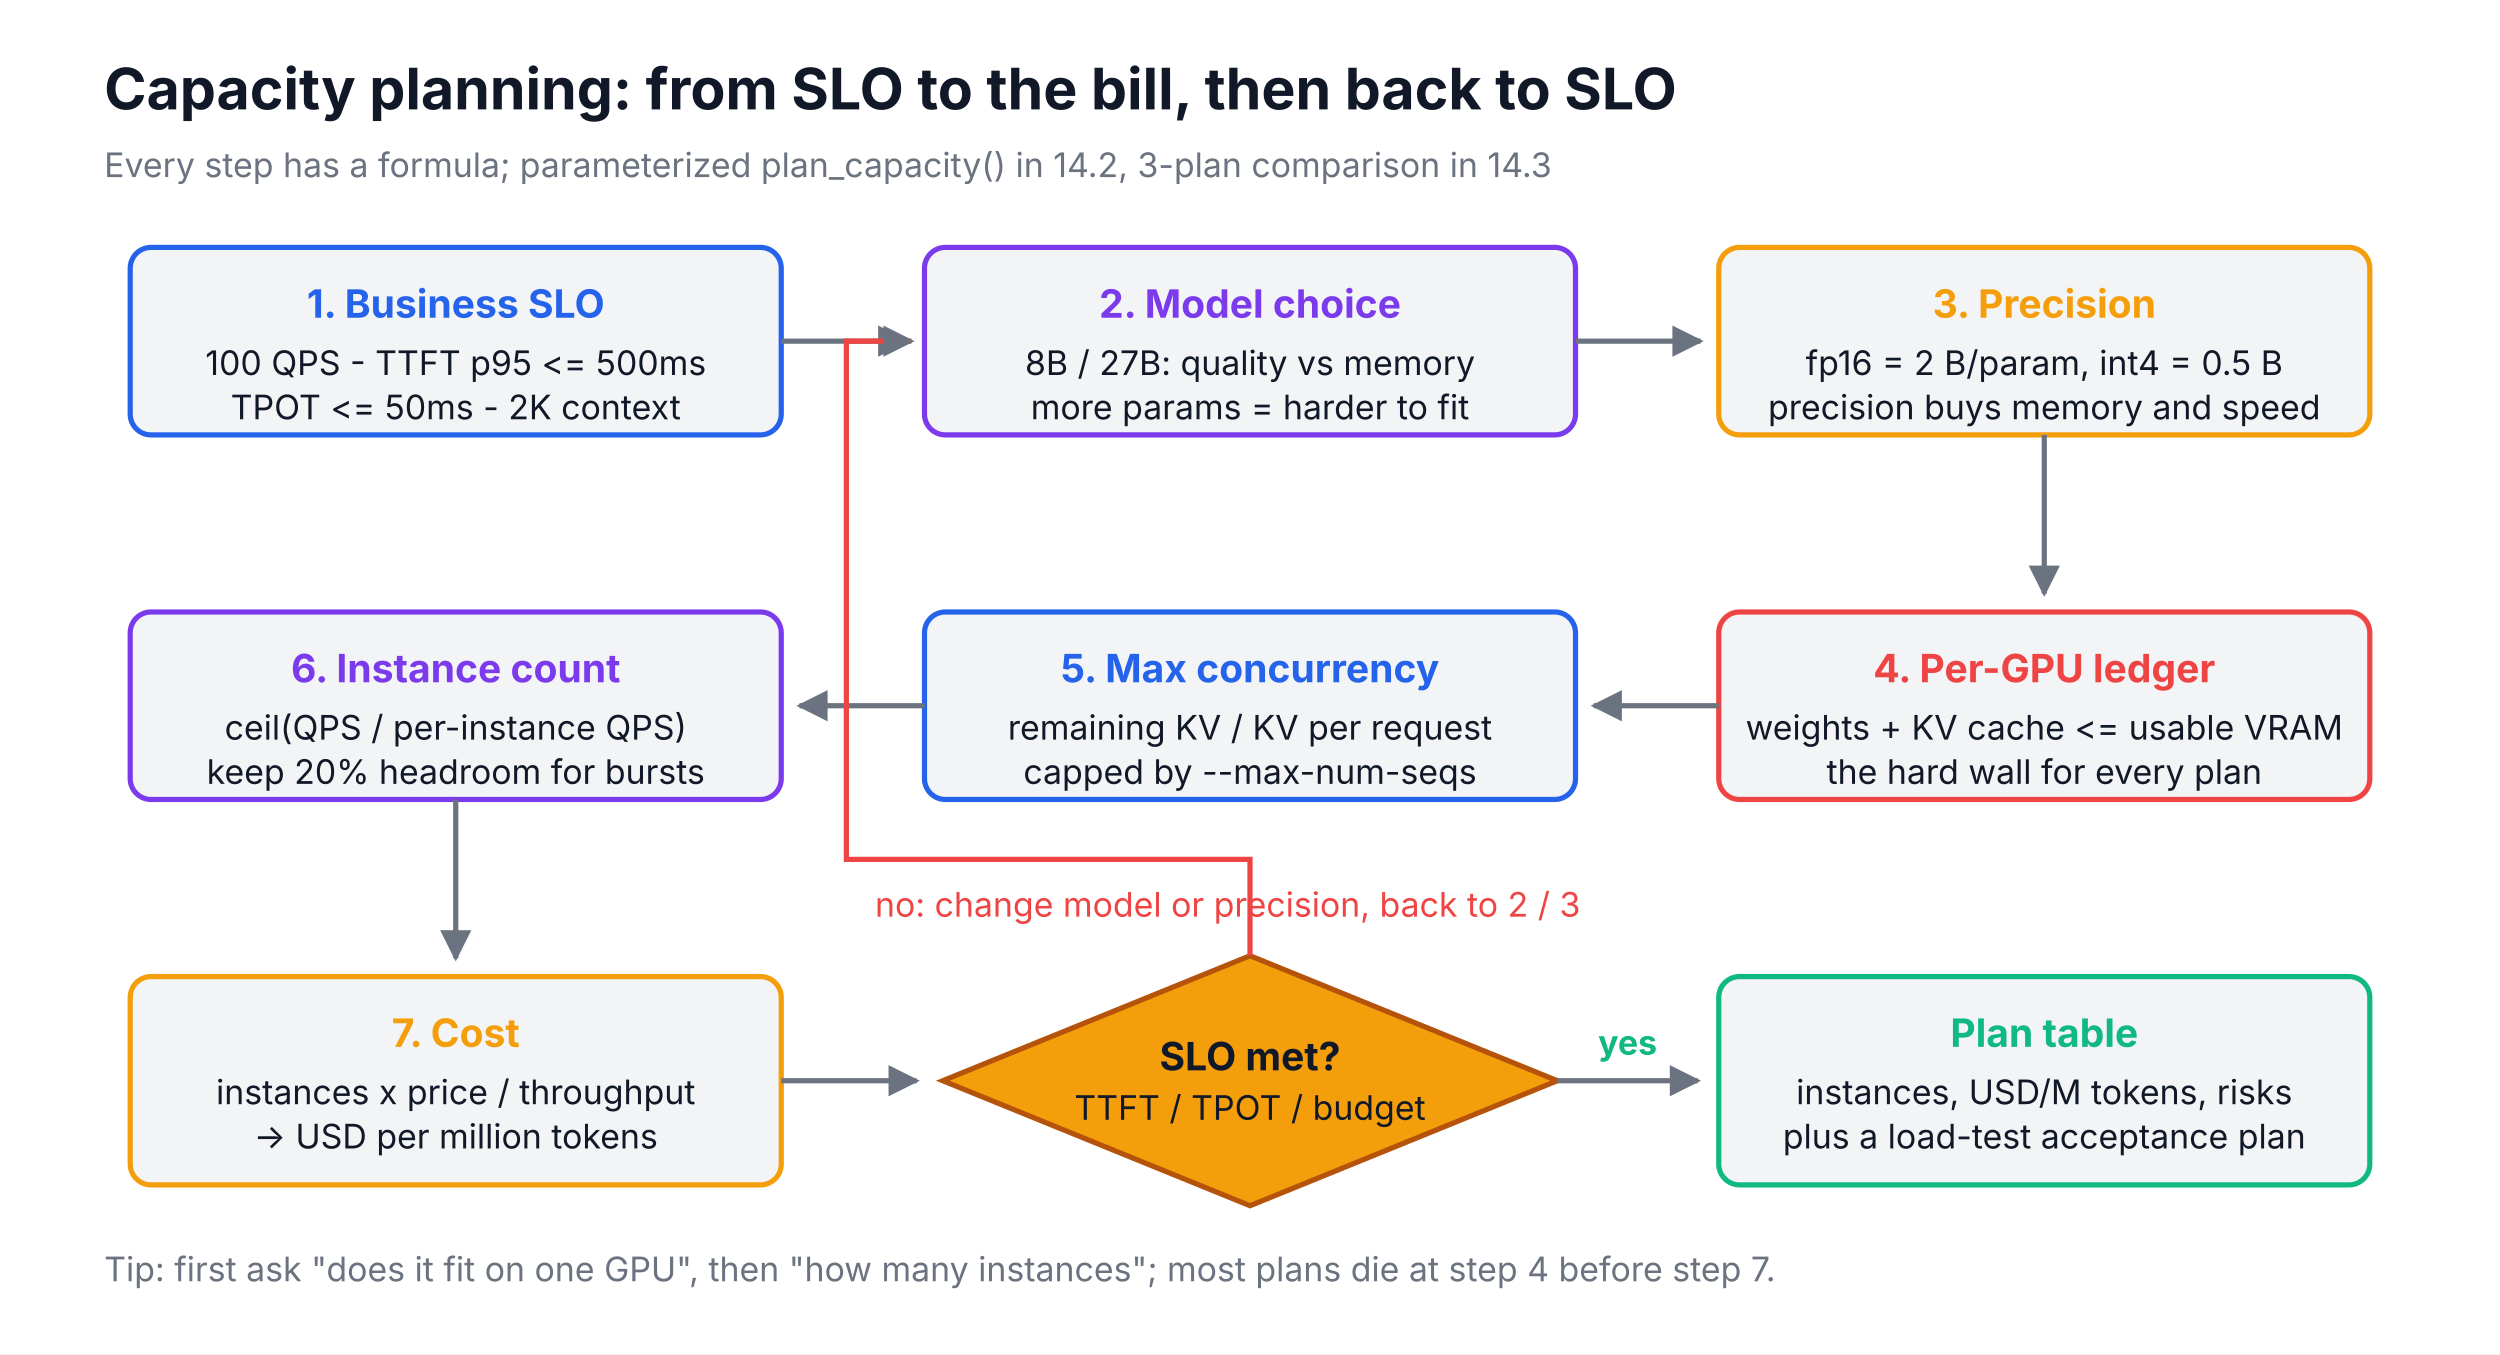
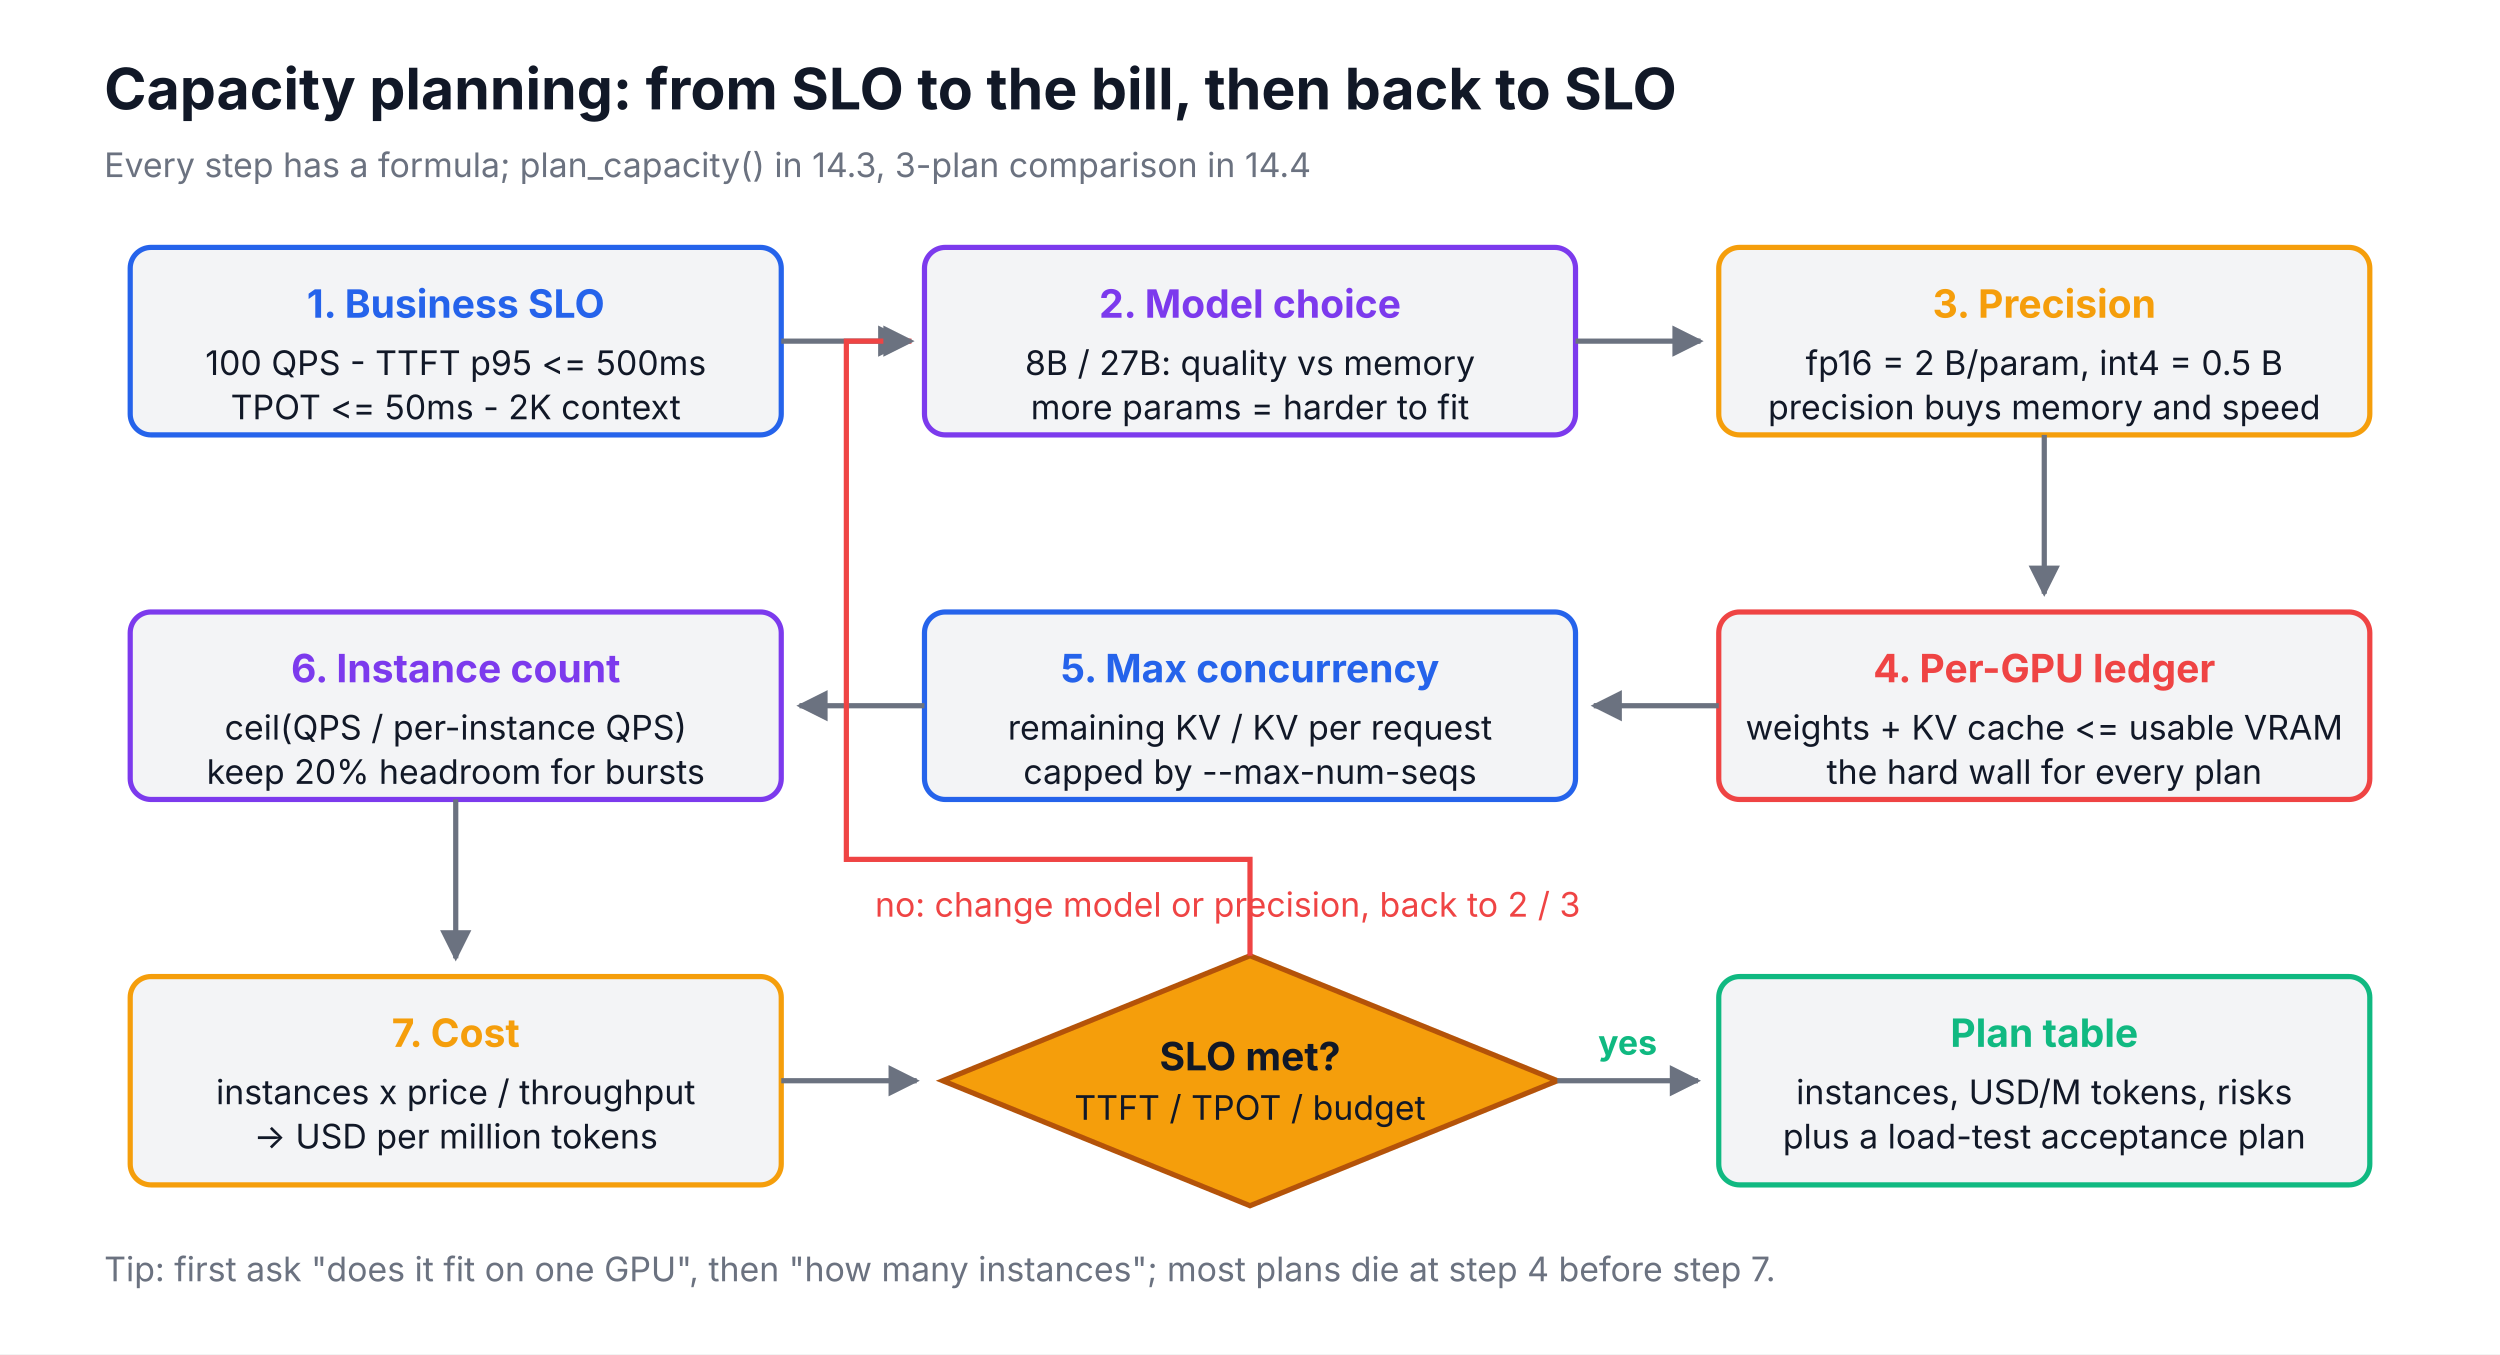
<svg xmlns="http://www.w3.org/2000/svg" width="960" height="520" viewBox="0 0 960 520">
  <defs>
    <marker id="arrow" viewBox="0 0 10 10" refX="9" refY="5" markerWidth="6" markerHeight="6" orient="auto-start-reverse">
      <path d="M 0 0 L 10 5 L 0 10 z" fill="#6B7280" />
    </marker>
  </defs>
  <rect width="960" height="520" fill="#FFFFFF" />
  <g font-family="Inter, 'Noto Sans SC', 'DejaVu Sans', sans-serif">
    <text x="40" y="42" font-size="22" font-weight="700" fill="#111827">Capacity planning: from SLO to the bill, then back to SLO</text>
-     <text x="40" y="68" font-size="13" fill="#6B7280">Every step has a formula; parameterized plan_capacity() in 14.2, 3-plan comparison in 14.3</text>
+     <text x="40" y="68" font-size="13" fill="#6B7280">Every step has a formula; plan_capacity() in 14.3, 3-plan comparison in 14.4</text>
    <rect x="50" y="95" width="250" height="72" rx="8" fill="#F3F4F6" stroke="#2563EB" stroke-width="2" />
    <text x="175" y="122" font-size="15" font-weight="700" text-anchor="middle" fill="#2563EB">1. Business SLO</text>
    <text x="175" y="144" font-size="13" text-anchor="middle" fill="#111827">100 QPS - TTFT p95 &lt;= 500ms</text>
    <text x="175" y="161" font-size="13" text-anchor="middle" fill="#111827">TPOT &lt;= 50ms - 2K context</text>
    <line x1="300" y1="131" x2="348" y2="131" stroke="#6B7280" stroke-width="2" marker-end="url(#arrow)" />
    <rect x="355" y="95" width="250" height="72" rx="8" fill="#F3F4F6" stroke="#7C3AED" stroke-width="2" />
    <text x="480" y="122" font-size="15" font-weight="700" text-anchor="middle" fill="#7C3AED">2. Model choice</text>
    <text x="480" y="144" font-size="13" text-anchor="middle" fill="#111827">8B / 27B: quality vs memory</text>
    <text x="480" y="161" font-size="13" text-anchor="middle" fill="#111827">more params = harder to fit</text>
    <line x1="605" y1="131" x2="653" y2="131" stroke="#6B7280" stroke-width="2" marker-end="url(#arrow)" />
    <rect x="660" y="95" width="250" height="72" rx="8" fill="#F3F4F6" stroke="#F59E0B" stroke-width="2" />
    <text x="785" y="122" font-size="15" font-weight="700" text-anchor="middle" fill="#F59E0B">3. Precision</text>
    <text x="785" y="144" font-size="13" text-anchor="middle" fill="#111827">fp16 = 2 B/param, int4 = 0.5 B</text>
    <text x="785" y="161" font-size="13" text-anchor="middle" fill="#111827">precision buys memory and speed</text>
    <line x1="785" y1="167" x2="785" y2="228" stroke="#6B7280" stroke-width="2" marker-end="url(#arrow)" />
    <rect x="660" y="235" width="250" height="72" rx="8" fill="#F3F4F6" stroke="#EF4444" stroke-width="2" />
    <text x="785" y="262" font-size="15" font-weight="700" text-anchor="middle" fill="#EF4444">4. Per-GPU ledger</text>
    <text x="785" y="284" font-size="13" text-anchor="middle" fill="#111827">weights + KV cache &lt;= usable VRAM</text>
    <text x="785" y="301" font-size="13" text-anchor="middle" fill="#111827">the hard wall for every plan</text>
    <line x1="660" y1="271" x2="612" y2="271" stroke="#6B7280" stroke-width="2" marker-end="url(#arrow)" />
    <rect x="355" y="235" width="250" height="72" rx="8" fill="#F3F4F6" stroke="#2563EB" stroke-width="2" />
    <text x="480" y="262" font-size="15" font-weight="700" text-anchor="middle" fill="#2563EB">5. Max concurrency</text>
    <text x="480" y="284" font-size="13" text-anchor="middle" fill="#111827">remaining KV / KV per request</text>
    <text x="480" y="301" font-size="13" text-anchor="middle" fill="#111827">capped by --max-num-seqs</text>
    <line x1="355" y1="271" x2="307" y2="271" stroke="#6B7280" stroke-width="2" marker-end="url(#arrow)" />
    <rect x="50" y="235" width="250" height="72" rx="8" fill="#F3F4F6" stroke="#7C3AED" stroke-width="2" />
    <text x="175" y="262" font-size="15" font-weight="700" text-anchor="middle" fill="#7C3AED">6. Instance count</text>
    <text x="175" y="284" font-size="13" text-anchor="middle" fill="#111827">ceil(QPS / per-instance QPS)</text>
    <text x="175" y="301" font-size="13" text-anchor="middle" fill="#111827">keep 20% headroom for bursts</text>
    <line x1="175" y1="307" x2="175" y2="368" stroke="#6B7280" stroke-width="2" marker-end="url(#arrow)" />
    <rect x="50" y="375" width="250" height="80" rx="8" fill="#F3F4F6" stroke="#F59E0B" stroke-width="2" />
    <text x="175" y="402" font-size="15" font-weight="700" text-anchor="middle" fill="#F59E0B">7. Cost</text>
    <text x="175" y="424" font-size="13" text-anchor="middle" fill="#111827">instances x price / throughput</text>
    <text x="175" y="441" font-size="13" text-anchor="middle" fill="#111827">-&gt; USD per million tokens</text>
    <line x1="300" y1="415" x2="352" y2="415" stroke="#6B7280" stroke-width="2" marker-end="url(#arrow)" />
    <polygon points="480,367 598,415 480,463 362,415" fill="#F59E0B" stroke="#B45309" stroke-width="2" />
    <text x="480" y="411" font-size="15" font-weight="700" text-anchor="middle" fill="#111827">SLO met?</text>
    <text x="480" y="430" font-size="13" text-anchor="middle" fill="#111827">TTFT / TPOT / budget</text>
    <line x1="598" y1="415" x2="652" y2="415" stroke="#6B7280" stroke-width="2" marker-end="url(#arrow)" />
    <text x="625" y="405" font-size="13" text-anchor="middle" fill="#10B981" font-weight="700">yes</text>
    <rect x="660" y="375" width="250" height="80" rx="8" fill="#F3F4F6" stroke="#10B981" stroke-width="2" />
    <text x="785" y="402" font-size="15" font-weight="700" text-anchor="middle" fill="#10B981">Plan table</text>
    <text x="785" y="424" font-size="13" text-anchor="middle" fill="#111827">instances, USD/M tokens, risks</text>
    <text x="785" y="441" font-size="13" text-anchor="middle" fill="#111827">plus a load-test acceptance plan</text>
    <polyline points="480,367 480,330 325,330 325,131 350,131" fill="none" stroke="#EF4444" stroke-width="2" marker-end="url(#arrow)" />
    <text x="336" y="352" font-size="13" fill="#EF4444">no: change model or precision, back to 2 / 3</text>
    <text x="40" y="492" font-size="13" fill="#6B7280">Tip: first ask "does it fit on one GPU", then "how many instances"; most plans die at step 4 before step 7.</text>
  </g>
</svg>
